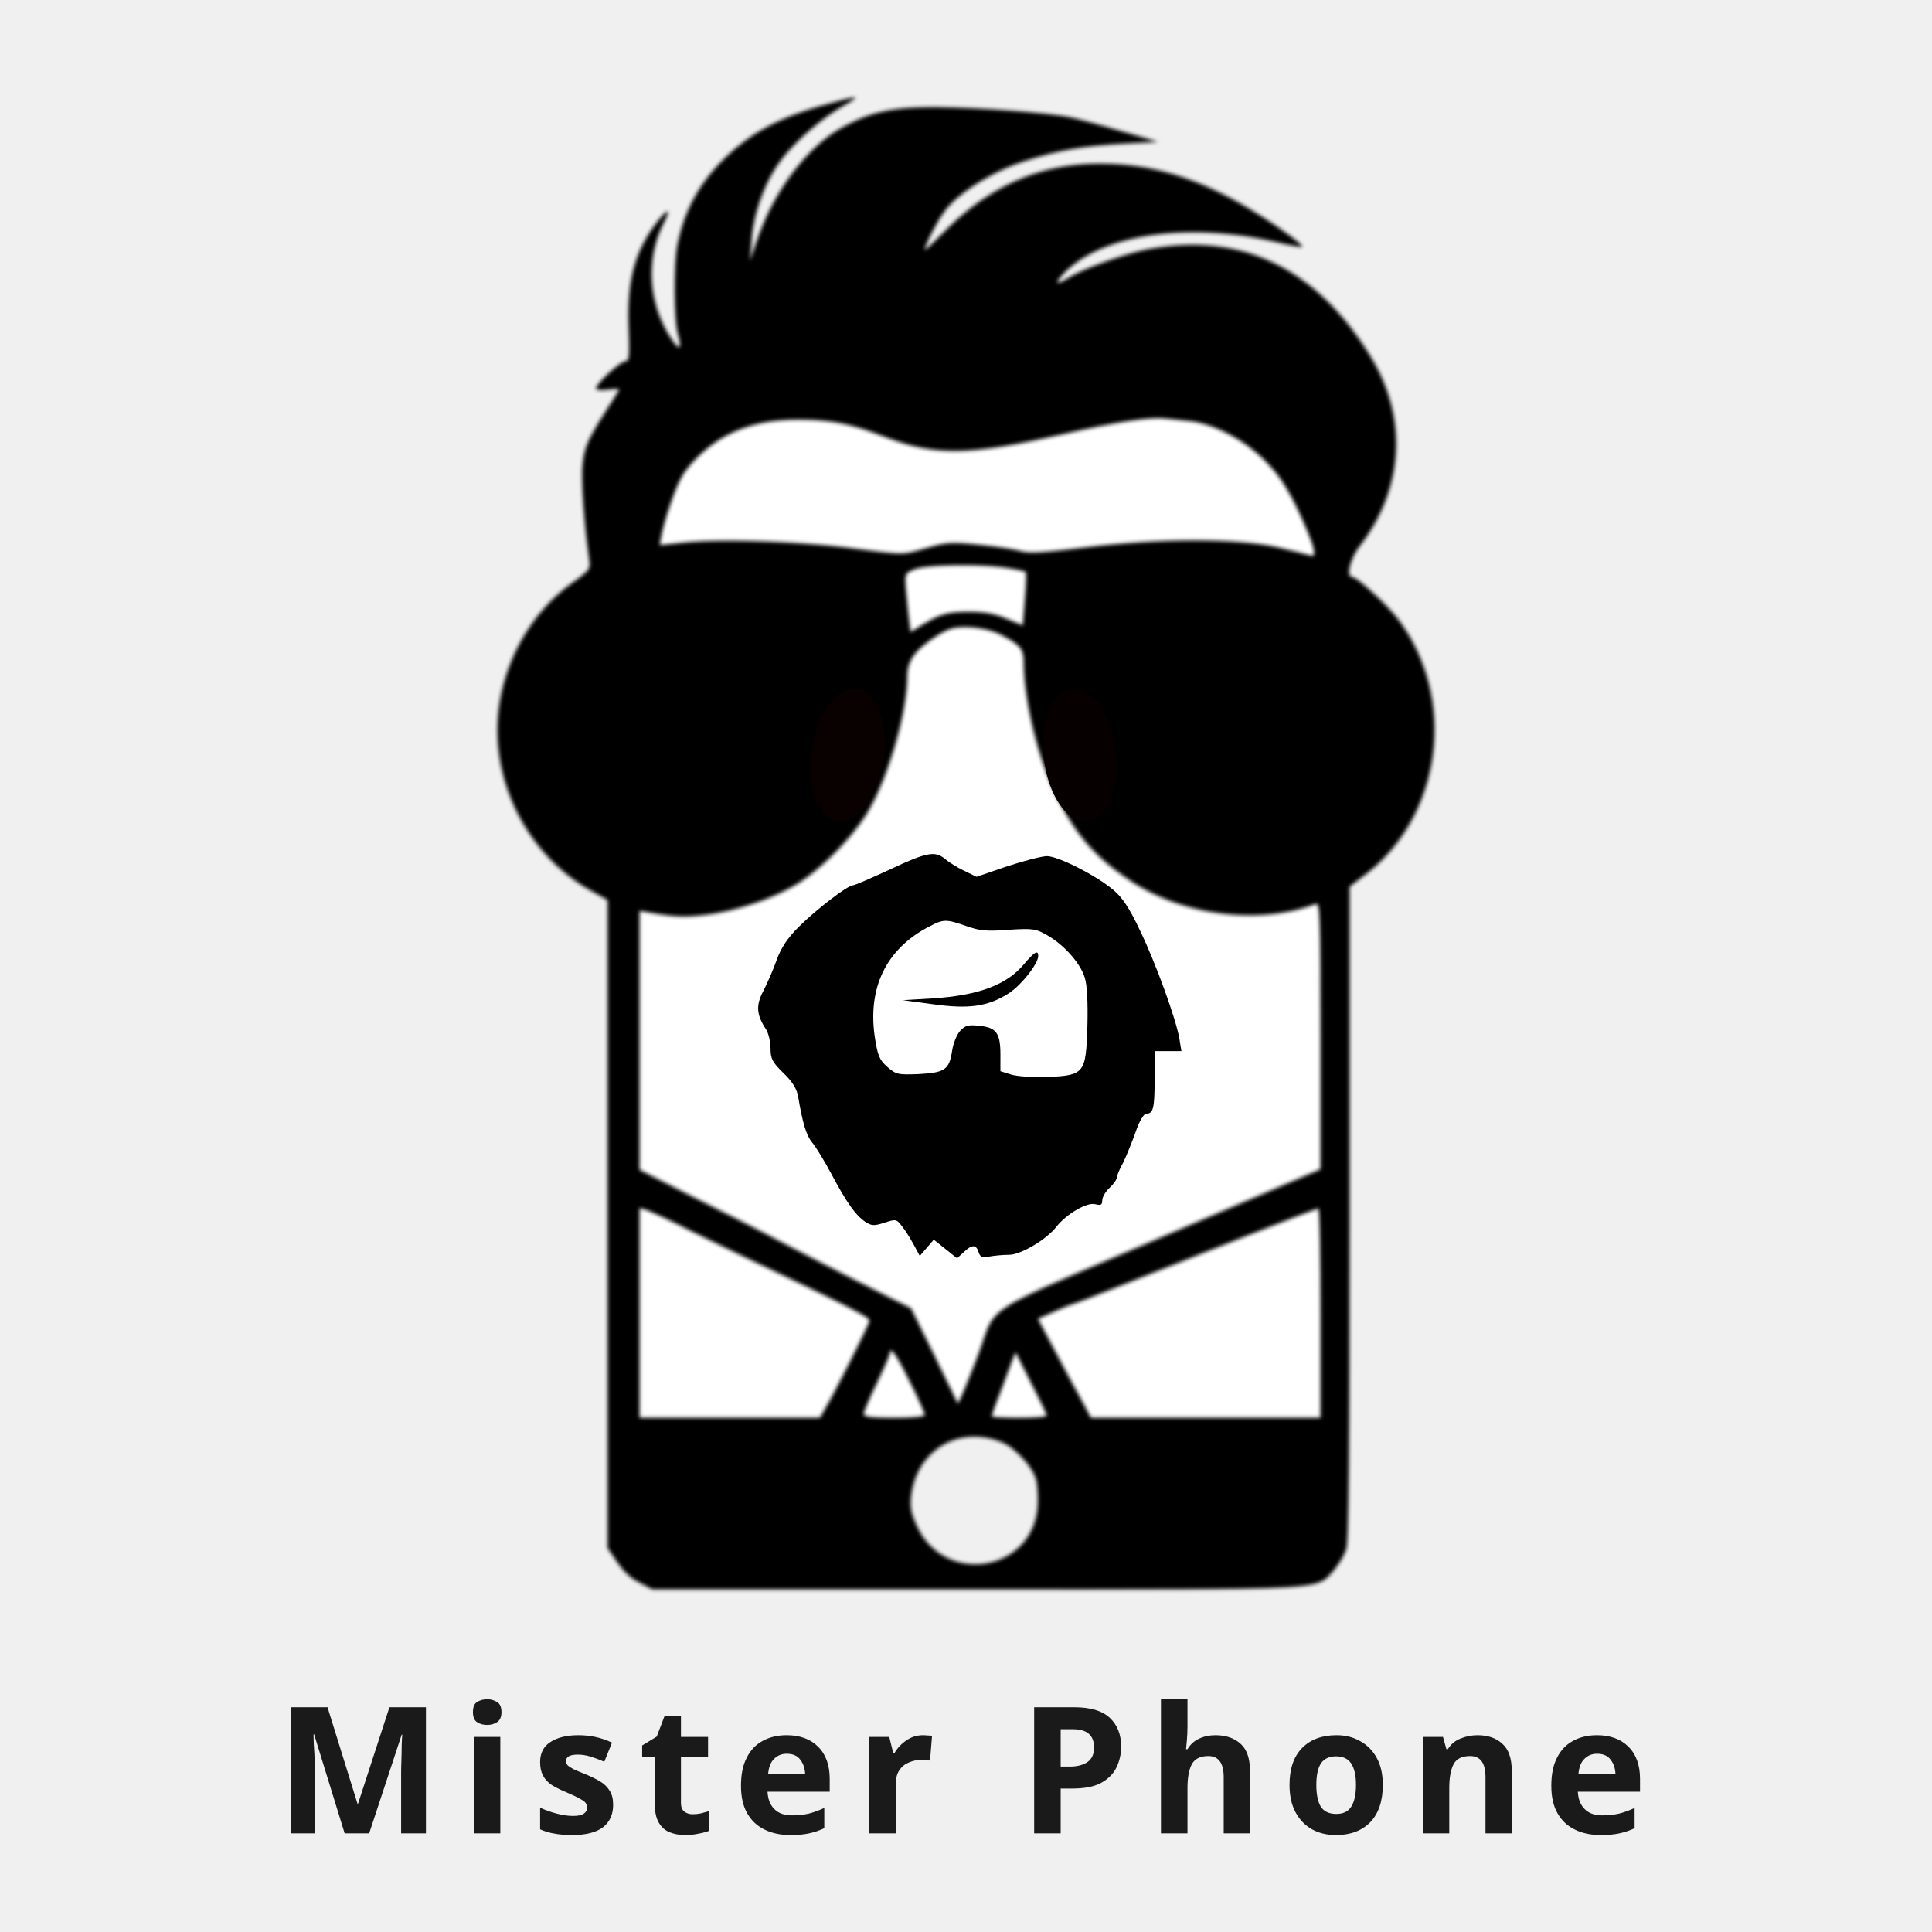
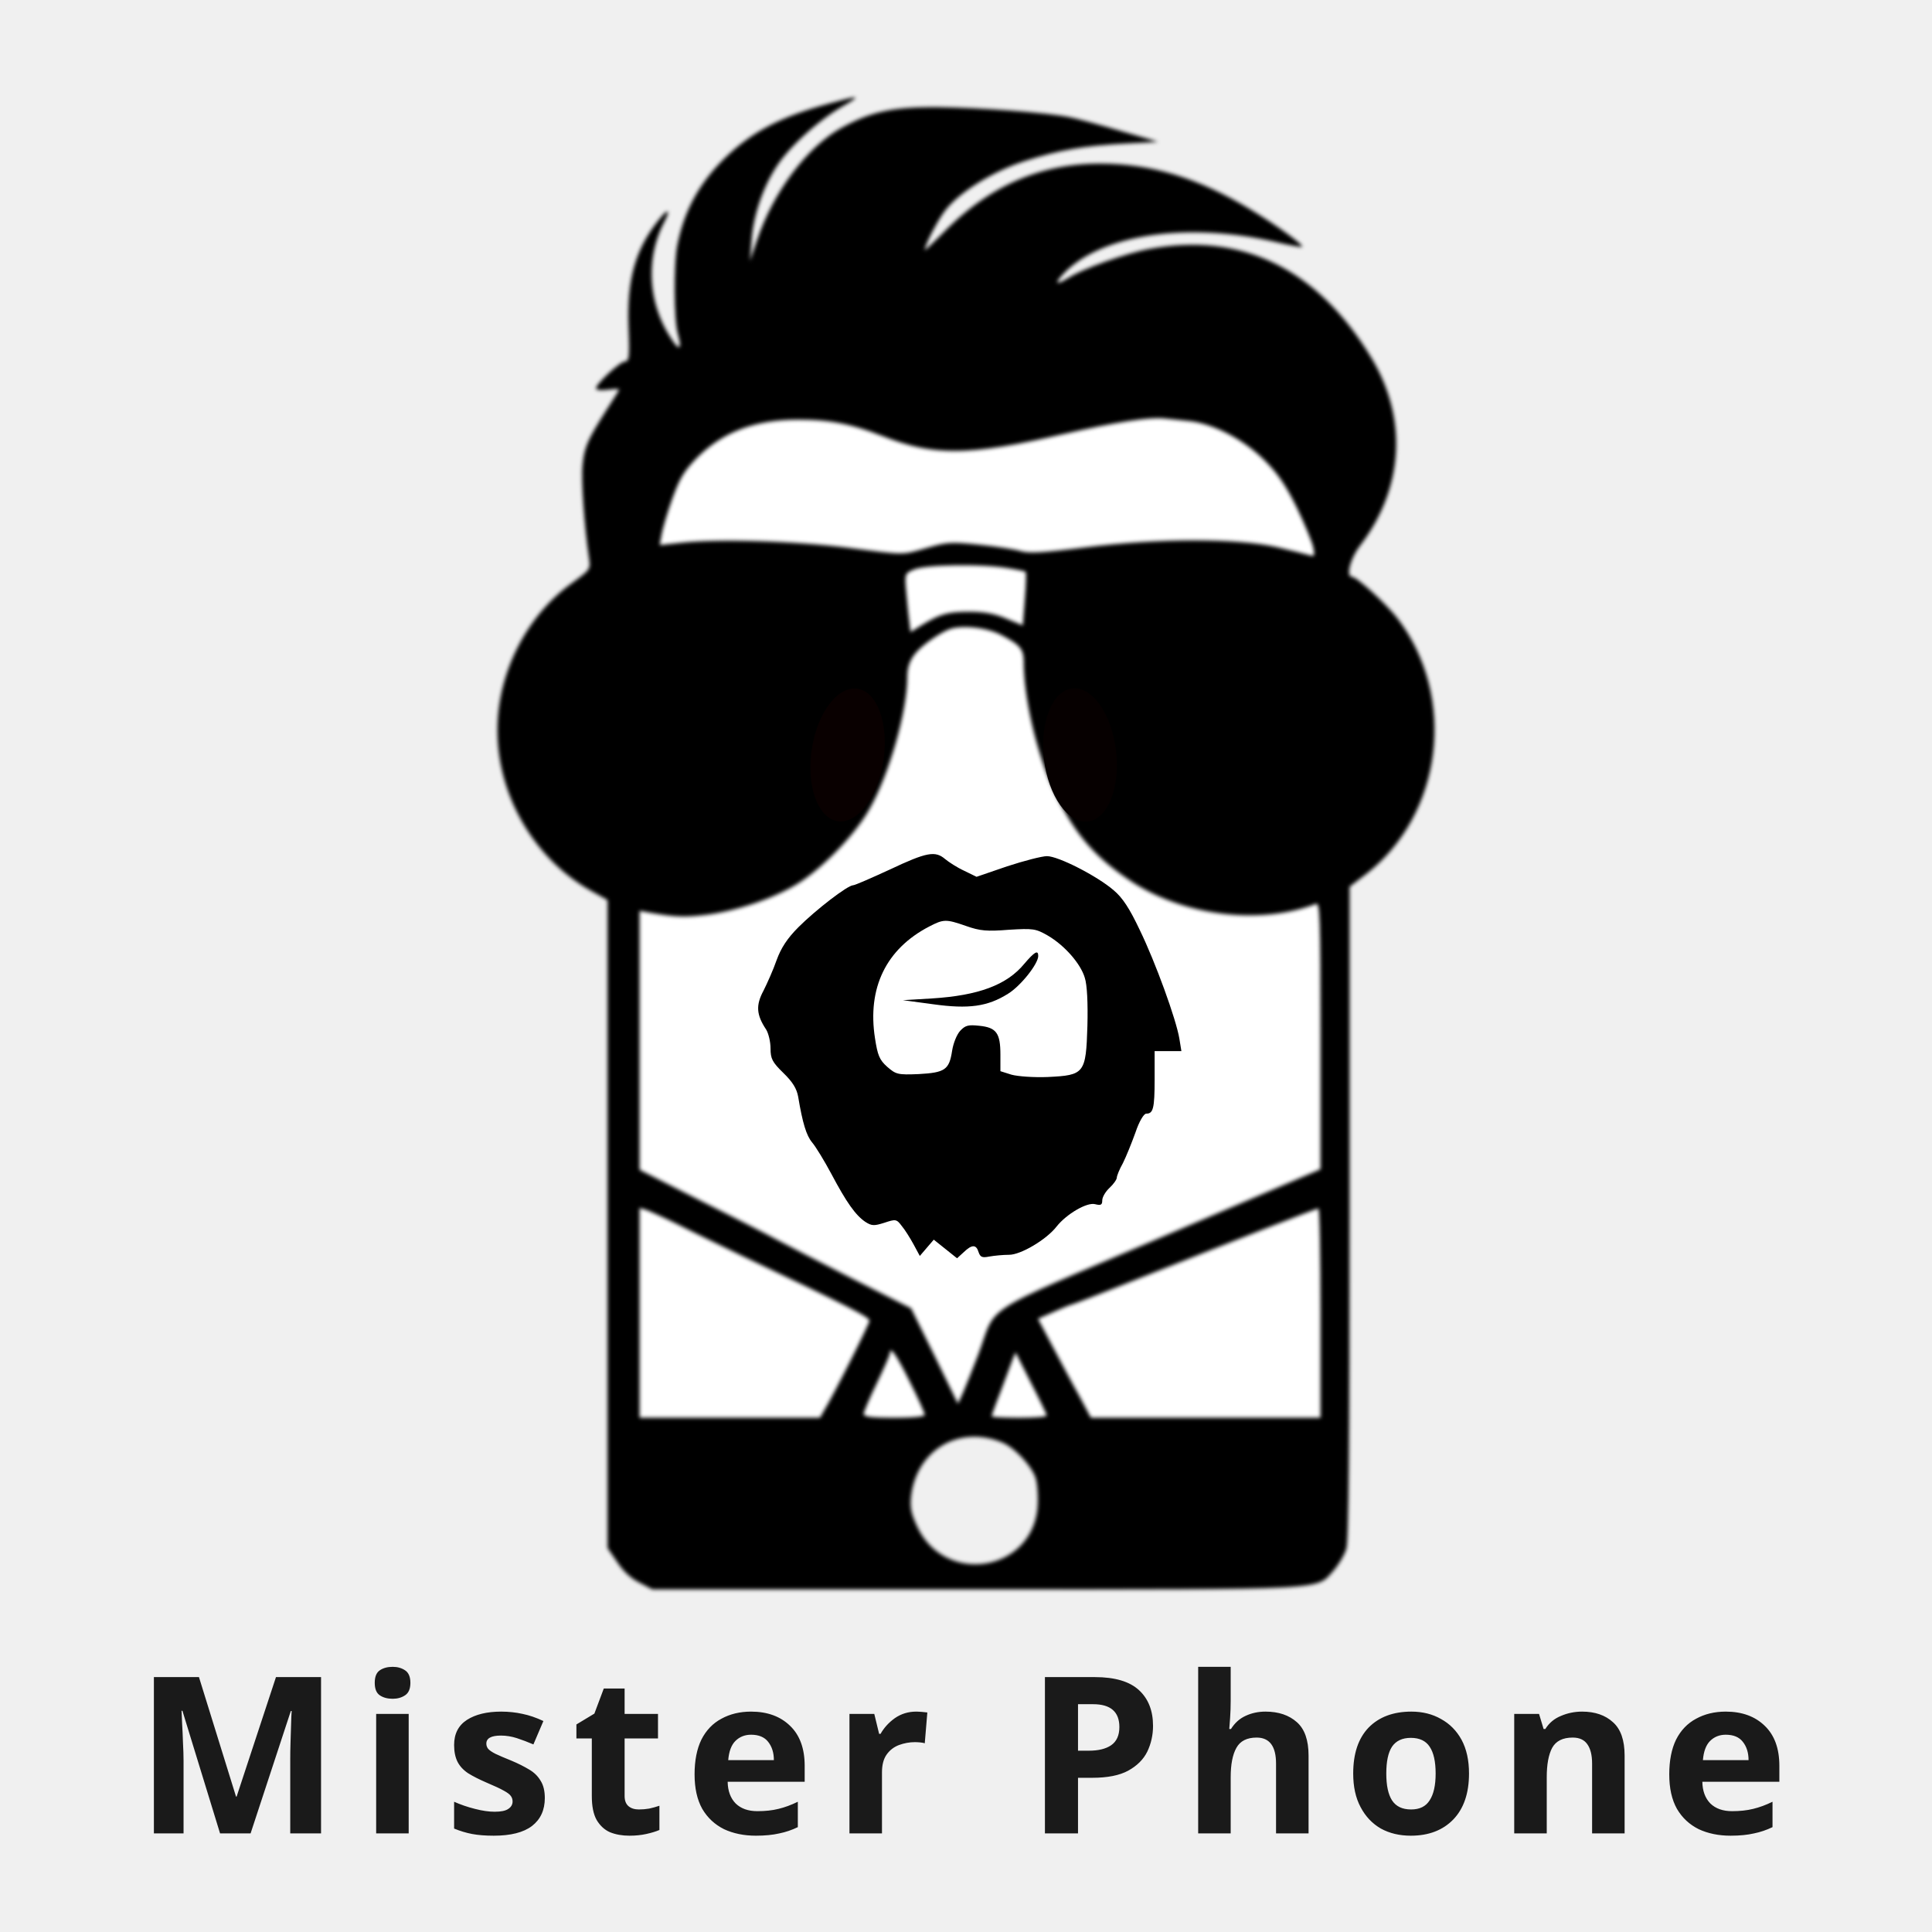
<svg xmlns="http://www.w3.org/2000/svg" width="400" height="400" version="1.1" viewBox="0 0 105.83 105.83">
  <defs>
    <filter id="filter1" x="-.006" y="-.004" width="1.011" height="1.007" color-interpolation-filters="sRGB">
      <feGaussianBlur stdDeviation="0.751" />
    </filter>
  </defs>
  <rect x="34.655" y="21.936" width="38.682" height="56.416" rx="1.163" fill="#fff" stroke="#00a342" stroke-width=".174" />
  <g transform="matrix(.15939 0 0 .15939 -48.963 -10.164)">
    <path d="m592 99.4c-16.3 4.4-26.3 9.6-35.5 18.5-9 8.7-14.3 18.4-16.6 30.5-1.2 6.6-1.1 25.2 0.2 29.9 1.7 6.1 0.5 6.4-2.9 0.8-7.4-11.9-8-26.9-1.8-38.9 2.5-4.8 1.4-5-2.1-0.5-7.8 9.9-10.7 20.2-10.1 36.5 0.4 10.3 0.2 11.8-1.2 11.8-1.7 0-10 7.7-10 9.3 0 0.5 1.7 0.7 4 0.4 2.2-0.3 4-0.3 4-0.1s-2 3.4-4.4 7.1c-6.4 10.1-7.6 12.7-8.2 19-0.5 5.1 0.5 20.1 2.2 31.8 0.6 4 0.5 4-5.9 8.7-14.4 10.3-24.1 28-25.4 46.3-1.7 23.8 11.1 47.6 31.8 59.3l5.9 3.3v222.7l3.3 4.8c2.1 3.2 4.8 5.7 7.7 7.1l4.4 2.3h111.2c123.3 0 116.7 0.4 123-6.6 1.7-2 3.7-5.3 4.3-7.4 0.8-2.7 1.1-35.7 1.1-115.6v-111.9l5.5-4.2c26.7-20.6 31.6-61.3 10.8-88.2-4.1-5.2-13.9-14.1-15.5-14.1-2.2 0-0.5-6.4 2.8-10.7 15.1-19.7 16.5-43.8 3.8-64.7-18.6-30.7-44.7-43.3-76.6-37.2-7.8 1.5-22.2 6.6-27.3 9.8-4.6 2.8-5.2 2.2-1.6-1.6 13-13.4 42.6-17.7 73-10.6 4.6 1.1 8.6 1.8 8.8 1.6 0.6-0.6-8.9-7.5-17.7-12.8-18-10.9-34.2-15.8-51.8-15.8-20.5 0-38 7.7-53.4 23.3-3.8 3.8-6.8 6.7-6.8 6.4 0-1.6 4.2-9.8 6.8-13.3 4.6-6.3 16.6-13.8 27.6-17.3 11.6-3.7 19.8-5.2 34.5-6l11.3-0.6-12.8-3.7c-7.1-2.1-14.9-4.2-17.4-4.7-7.5-1.6-30.6-3.3-45.5-3.5-15.4-0.1-23 1.5-33.1 7.1-11.8 6.5-23.5 22-29.1 38.8l-2.4 7 0.6-7.2c0.6-8.4 3.8-18 8.5-25.2 4.1-6.5 13.9-15.5 22.1-20.4 7.4-4.3 7.2-4.4-4.1-1.3zm124 109.1c8.3 0.9 18.8 6.4 25.9 13.6 4.5 4.5 7.2 8.5 11 16.2 2.7 5.6 5.2 11.7 5.6 13.5 0.6 3 0.5 3.3-1.2 2.8-1-0.3-6.1-1.6-11.3-2.8-13.7-3.1-40.7-3.1-65.9 0.1-14.3 1.8-19.1 2.1-22 1.3-2-0.6-8.3-1.6-14.1-2.2-9.7-1-11.1-1-18 1-9.2 2.6-7.2 2.6-27.5 0-18.2-2.3-44.8-3.1-57.3-1.7l-7.3 0.8 0.7-3.8c0.4-2.1 2-7.6 3.7-12.3 2.6-7.1 4-9.4 8.6-14.1 8.9-8.8 19.9-12.9 34.6-12.9 10.7 0 18.1 1.4 28.9 5.6 17.8 7 29.6 6.9 62-0.6 17.9-4.1 29.8-6 35.1-5.4 1.7 0.2 5.5 0.6 8.5 0.9zm-62.6 50.5c3.2 0.5 6.1 1.1 6.3 1.3 0.2 0.3 0.1 4.5-0.3 9.4l-0.7 9-5.6-2.3c-4-1.7-7.6-2.4-12.8-2.4-7.4 0-10.1 0.8-16.5 4.7l-3.7 2.3-0.5-4.3c-0.3-2.3-0.7-6.8-1-10-0.5-5.8-0.4-5.9 2.7-7.2 3.8-1.7 23.2-2 32.1-0.5zm-2.3 22.9c6.6 3.4 7.9 4.9 7.9 9.2 0 12.3 4.4 31.4 10.1 43.7 6.7 14.6 13.5 22.8 25.7 31.1 18.3 12.6 45 16 64.7 8.5 1.3-0.5 1.5 4.5 1.5 45.3v45.9l-55.2 23.6c-62.8 26.8-55.9 22.4-62.3 39.8-2 5.2-4.4 11.2-5.3 13.3l-1.8 3.9-8-16.4-8.1-16.4-20.4-10.3c-11.2-5.7-22.6-11.6-25.4-13.1-2.7-1.5-14.6-7.6-26.2-13.4l-21.3-10.8v-89l3.3 0.6c9.2 1.6 12.2 1.7 20.1 0.7 10.2-1.4 22.1-5.4 30.2-10.2 8.5-5 20.3-17 25.3-25.9 6.9-12 13.1-33.8 13.1-45.7 0-3.7 1.2-6.5 3.8-9.1 2.9-2.9 8.1-6.3 11-7.3 4.4-1.4 12.6-0.4 17.3 2zm-111.1 202.6c4.7 2.4 14.8 7.3 22.5 11 34.8 16.5 43.5 20.9 43.5 22.1s-12.6 26.1-15.7 31.1l-1.3 2.3h-62v-72.1l2.3 0.7c1.2 0.4 6 2.6 10.7 4.9zm221 30.5v36h-78.9l-3.9-7.3c-2.2-3.9-6.3-11.6-9.1-16.9l-5.2-9.8 5.7-2.5c3.1-1.4 5.9-2.5 6.2-2.5 0.2 0 10.6-4 23.1-9 36.1-14.3 60.5-23.9 61.4-23.9 0.4-0.1 0.7 16.1 0.7 35.9zm-141.2 23.5c2.9 5.7 5.2 10.9 5.2 11.5s-4 1-10.5 1c-7.7 0-10.5-0.3-10.5-1.3 0-0.6 2-5.4 4.5-10.5 2.5-5.2 4.5-9.8 4.5-10.3 0-2.8 2.2 0.3 6.8 9.6zm47.1 11.7c0.1 0.5-4.2 0.8-9.4 0.8s-9.5-0.2-9.5-0.5 1.3-4 3-8.3c1.6-4.2 3.4-9.1 4-10.7l1.2-3 5.3 10.5c3 5.8 5.4 10.8 5.4 11.2zm-15.3 9.3c4.2 1.7 10.1 8 11.5 12.2 0.6 1.9 0.9 6.3 0.7 9.6-1.5 22.7-32 27.7-41.5 6.9-2-4.3-2.4-6.4-2-10.2 1.9-16 16.5-24.6 31.3-18.5z" filter="url(#filter1)" />
    <path d="m613 362.6c-6.3 2.9-12 5.4-12.6 5.4-1.9 0-12.9 8.5-18.8 14.4-3.9 3.9-6 7.2-7.5 11.3-1.1 3.2-3.2 7.9-4.5 10.5-2.7 5-2.5 8.3 0.9 13.4 0.8 1.3 1.5 4.2 1.5 6.5 0 3.5 0.6 4.7 4.4 8.4 3.2 3.1 4.6 5.4 5.1 8.2 1.5 9 2.8 13.3 4.8 15.7 1.2 1.4 4.2 6.3 6.6 10.8 5.2 9.8 8.3 14.2 11.7 16.5 2.2 1.4 3 1.4 6.5 0.3 3.9-1.3 4.2-1.3 6 1.1 1.1 1.3 2.9 4.2 4.1 6.4l2.1 3.9 4.8-5.6 8 6.4 2.3-2.1c2.8-2.7 4.3-2.7 5.1 0 0.6 1.7 1.2 2 3.7 1.5 1.7-0.3 4.7-0.6 6.8-0.6 4 0 12.8-5.2 16.3-9.7 3.4-4.3 10.4-8.4 13.2-7.7 2 0.5 2.5 0.3 2.5-1.3 0-1.1 1.1-3 2.5-4.3s2.5-2.9 2.5-3.5 0.9-2.9 2.1-5c1.1-2.2 3-6.9 4.3-10.5 1.3-3.9 2.9-6.5 3.7-6.5 2.4 0 2.9-1.7 2.9-11.8v-9.7h9.2l-0.7-4.3c-1.1-6.6-8.2-26.2-13.6-37.3-3.5-7.4-5.9-11.1-9-13.7-5.7-4.9-19-11.7-22.9-11.7-1.7 0-7.9 1.6-13.7 3.5l-10.5 3.6-4.3-2.1c-2.4-1.1-5.3-3-6.5-4-3.4-2.9-6.3-2.4-19 3.6zm26.2 19.4c4.8 1.7 7.2 1.9 14.7 1.3 8.4-0.5 9.2-0.4 13.4 2 5.8 3.4 11.3 9.7 12.7 14.5 0.8 2.4 1.1 8.7 0.9 16.5-0.5 16.4-1 17-13.6 17.6-4.8 0.2-10.3-0.2-12.5-0.8l-3.8-1.2v-5.7c0-7.4-1.4-9.3-7.2-9.9-3.8-0.4-4.8-0.2-6.6 1.7-1.2 1.3-2.4 4.3-2.8 6.9-1 6.5-2.4 7.5-11.5 8-7.2 0.3-7.8 0.1-10.8-2.5-2.7-2.4-3.3-4-4.2-9.8-2.7-17.3 3.8-30.7 18.6-38.4 5-2.6 5.8-2.6 12.7-0.2z" />
    <path d="m659.2 395c-6 7.3-15.8 10.9-31.7 11.9l-10 0.6 10.4 1.4c12.2 1.7 18.7 0.8 25.7-3.6 4.4-2.7 10.4-10.3 10.4-13 0-2.2-1.3-1.4-4.8 2.7z" />
  </g>
  <ellipse transform="rotate(8.427)" cx="51.988" cy="34.103" rx="1.987" ry="3.669" fill="#090000" stroke-width=".159" />
  <ellipse transform="rotate(-6.7613)" cx="53.881" cy="48.032" rx="1.987" ry="3.669" fill="#060000" stroke-width=".159" />
-   <text x="52.666" y="100.428" fill="#1a1a1a" font-family="sans-serif" font-size="9.67px" font-weight="800" letter-spacing="1" stroke-width=".134" text-anchor="middle">Mister Phone</text>
+   <text x="52.666" y="100.428" fill="#1a1a1a" font-family="sans-serif" font-size="12px" font-weight="800" letter-spacing="1" stroke-width=".134" text-anchor="middle">Mister Phone</text>
</svg>
